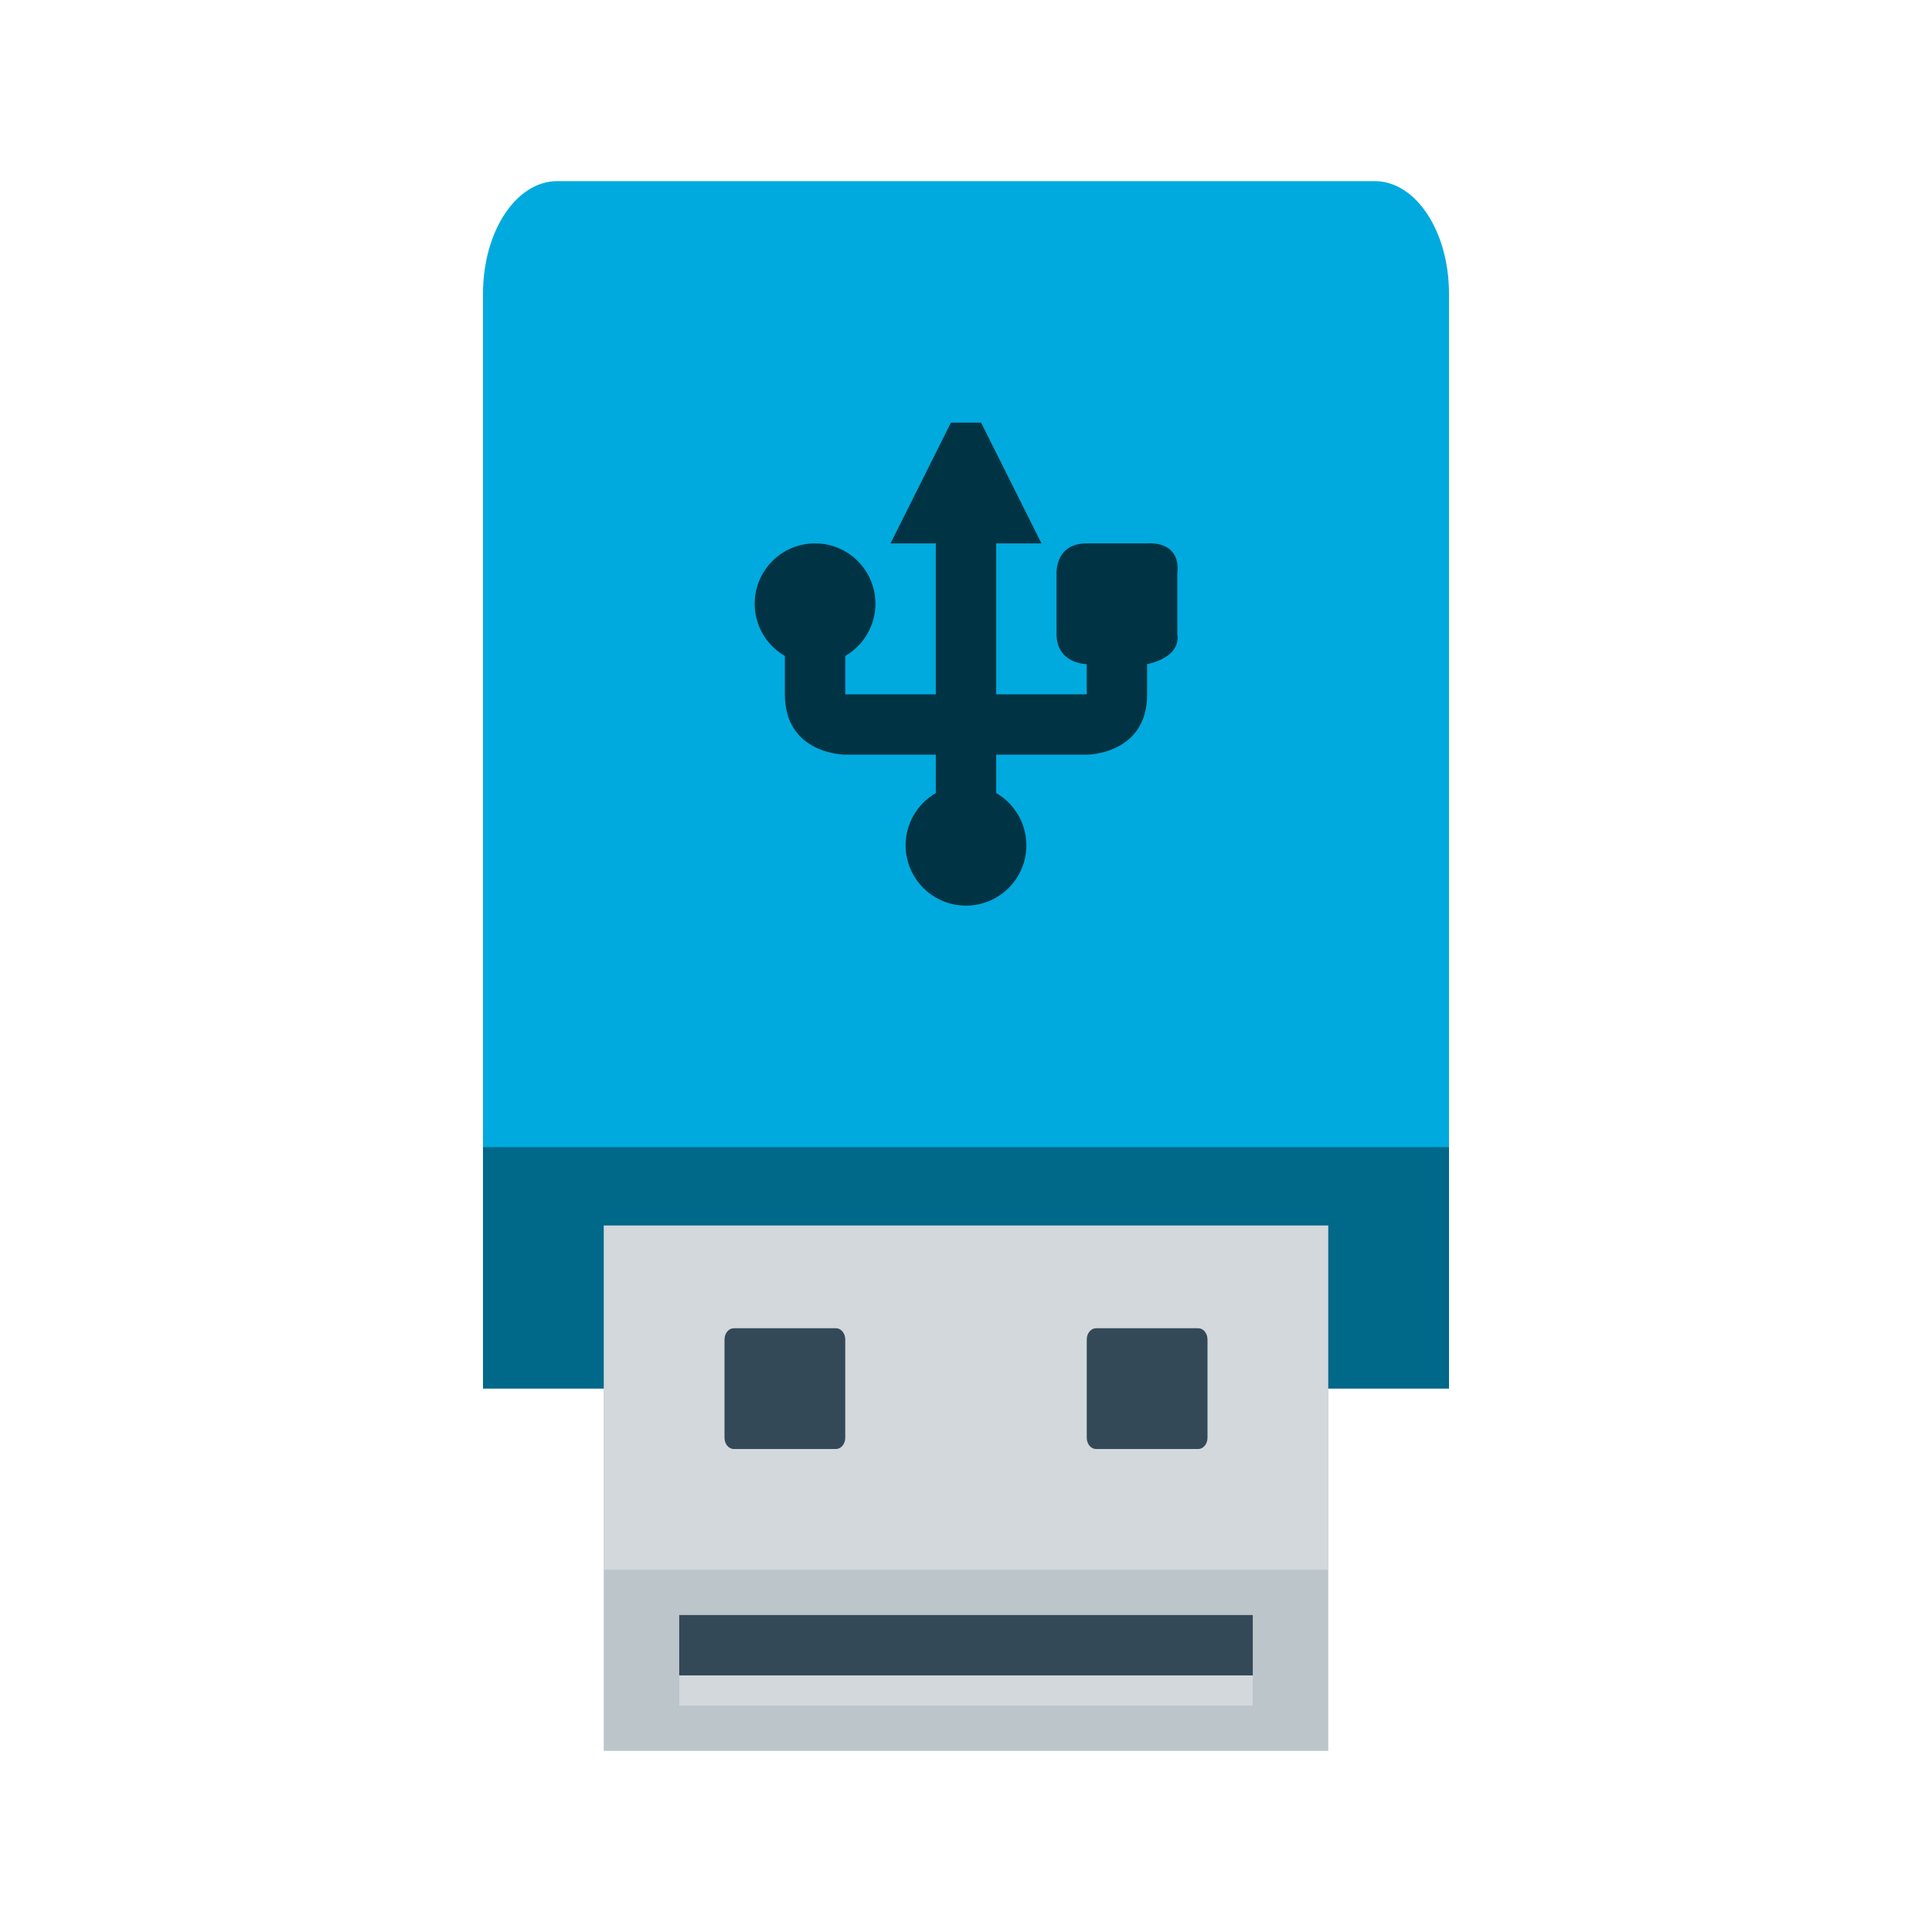
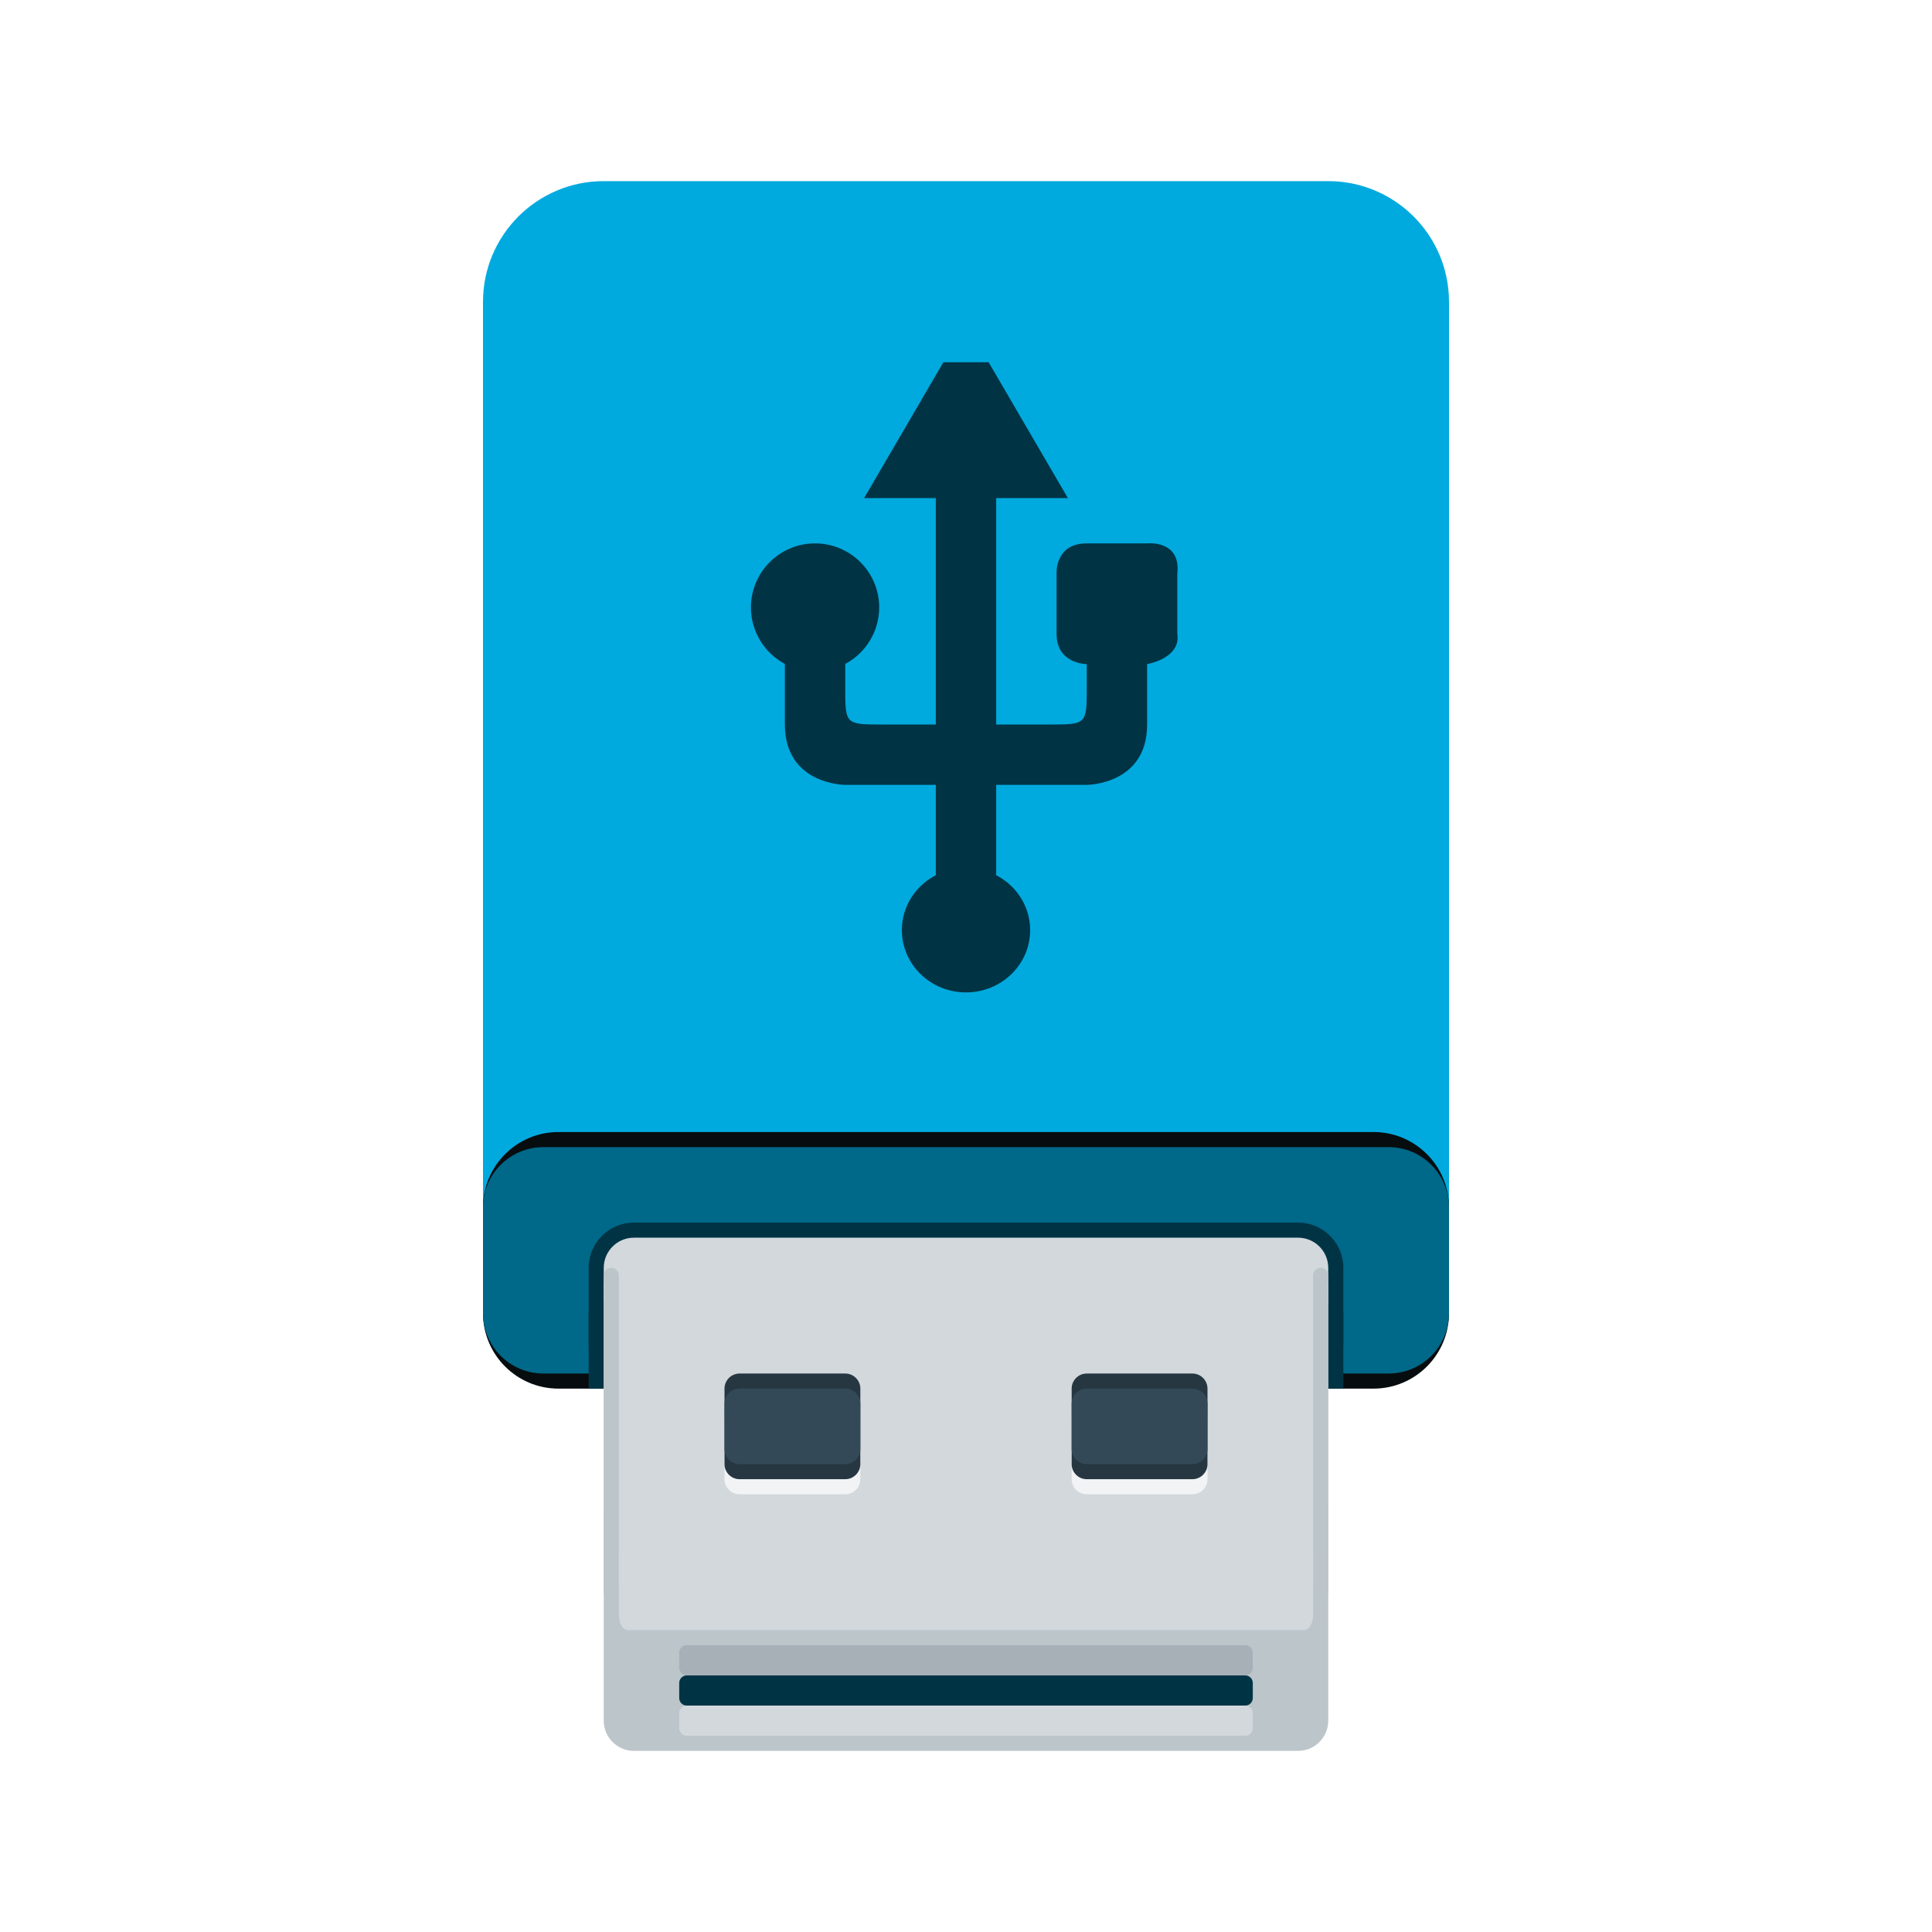
- <svg xmlns="http://www.w3.org/2000/svg" xmlns:xlink="http://www.w3.org/1999/xlink" width="128" height="128" id="svg11300" version="1.0" style="display:inline;enable-background:new" viewBox="0 0 128 128">
-   <defs id="defs3">
-     <linearGradient id="linearGradient901">
-       <stop style="stop-color:#a7b0b7;stop-opacity:1" offset="0" id="stop889" />
-       <stop id="stop891" offset="0.042" style="stop-color:#f1f3f5;stop-opacity:1" />
-       <stop style="stop-color:#d2d8dc;stop-opacity:1" offset="0.083" id="stop893" />
-       <stop id="stop895" offset="0.917" style="stop-color:#d2d8dc;stop-opacity:1" />
-       <stop style="stop-color:#f1f3f5;stop-opacity:1" offset="0.958" id="stop897" />
-       <stop style="stop-color:#a7b0b7;stop-opacity:1" offset="1" id="stop899" />
-     </linearGradient>
-     <linearGradient id="linearGradient974">
-       <stop id="stop962" offset="0" style="stop-color:#babdb6;stop-opacity:1" />
-       <stop style="stop-color:#f6f5f4;stop-opacity:1" offset="0.042" id="stop964" />
-       <stop id="stop966" offset="0.083" style="stop-color:#d5d3cf;stop-opacity:1" />
-       <stop style="stop-color:#deddda;stop-opacity:1" offset="0.917" id="stop968" />
-       <stop id="stop970" offset="0.958" style="stop-color:#f6f5f4;stop-opacity:1" />
-       <stop id="stop972" offset="1" style="stop-color:#babdb6;stop-opacity:1" />
-     </linearGradient>
-     <linearGradient xlink:href="#linearGradient974" id="linearGradient1747" gradientUnits="userSpaceOnUse" gradientTransform="matrix(0.25,0,0,0.25,42,53)" x1="48" y1="44" x2="464" y2="44" />
-     <clipPath clipPathUnits="userSpaceOnUse" id="clipPath1784">
-       <rect style="opacity:1;vector-effect:none;fill:#3584e4;fill-opacity:1;stroke:none;stroke-width:0.854;stroke-linecap:square;stroke-linejoin:round;stroke-miterlimit:4;stroke-dasharray:none;stroke-dashoffset:0;stroke-opacity:1" id="rect1786" width="60" height="28" x="36" y="202" rx="14" ry="14" />
-     </clipPath>
-     <linearGradient id="linearGradient969">
-       <stop style="stop-color:#d2d8dc;stop-opacity:1" offset="0" id="stop957" />
-       <stop id="stop959" offset="0.042" style="stop-color:#f1f3f5;stop-opacity:1" />
-       <stop style="stop-color:#d2d8dc;stop-opacity:1" offset="0.083" id="stop961" />
-       <stop id="stop963" offset="0.917" style="stop-color:#d2d8dc;stop-opacity:1" />
-       <stop style="stop-color:#f1f3f5;stop-opacity:1" offset="0.958" id="stop965" />
-       <stop style="stop-color:#bcc5ca;stop-opacity:1" offset="1" id="stop967" />
-     </linearGradient>
-   </defs>
-   <rect style="display:inline;opacity:1;fill:#bcc5ca;fill-opacity:1;stroke:none;stroke-width:0.154;stroke-linecap:butt;stroke-linejoin:miter;stroke-miterlimit:4;stroke-dasharray:none;stroke-dashoffset:0;stroke-opacity:1;marker:none;marker-start:none;marker-mid:none;marker-end:none;paint-order:normal;enable-background:new" id="rect972" width="48" height="69" x="40" y="47" rx="0" ry="0" />
-   <path id="rect9081-6" d="M 36.923,27 C 34.196,27 32,30.134 32,34.027 V 92 H 96 V 34.027 C 96,30.134 93.804,27 91.077,27 Z" style="display:inline;opacity:1;fill:#006888;fill-opacity:1;stroke:none;stroke-width:0.184;stroke-linecap:butt;stroke-linejoin:miter;stroke-miterlimit:4;stroke-dasharray:none;stroke-dashoffset:0;stroke-opacity:1;marker:none;marker-start:none;marker-mid:none;marker-end:none;paint-order:normal;enable-background:new" />
-   <rect ry="0" rx="0" y="32" x="40" height="72" width="48" id="rect974" style="display:inline;opacity:1;fill:#d2d8dc;fill-opacity:1;stroke:none;stroke-width:0.155;stroke-linecap:butt;stroke-linejoin:miter;stroke-miterlimit:4;stroke-dasharray:none;stroke-dashoffset:0;stroke-opacity:1;marker:none;marker-start:none;marker-mid:none;marker-end:none;paint-order:normal;enable-background:new" />
-   <path style="display:inline;opacity:1;fill:#00aade;fill-opacity:1;stroke:none;stroke-width:0.189;stroke-linecap:butt;stroke-linejoin:miter;stroke-miterlimit:4;stroke-dasharray:none;stroke-dashoffset:0;stroke-opacity:1;marker:none;marker-start:none;marker-mid:none;marker-end:none;paint-order:normal;enable-background:new" d="M 36.923,12 C 34.196,12 32,15.327 32,19.459 V 81 H 96 V 19.459 C 96,15.327 93.804,12 91.077,12 Z" id="rect9081" />
-   <rect y="76" x="32" height="5.191" width="64" id="rect981" style="fill:#006888;fill-rule:evenodd;stroke-width:1.78" />
-   <rect style="display:inline;opacity:1;fill:#344958;fill-opacity:1;stroke:none;stroke-width:0.021;stroke-linecap:butt;stroke-linejoin:miter;stroke-miterlimit:4;stroke-dasharray:none;stroke-dashoffset:0;stroke-opacity:1;marker:none;marker-start:none;marker-mid:none;marker-end:none;paint-order:normal;enable-background:new" id="rect974-36" width="8" height="8" x="48" y="88" rx="0.615" ry="0.744" />
-   <rect ry="0.744" rx="0.615" y="88" x="72" height="8" width="8" id="rect974-36-7" style="display:inline;opacity:1;fill:#344958;fill-opacity:1;stroke:none;stroke-width:0.021;stroke-linecap:butt;stroke-linejoin:miter;stroke-miterlimit:4;stroke-dasharray:none;stroke-dashoffset:0;stroke-opacity:1;marker:none;marker-start:none;marker-mid:none;marker-end:none;paint-order:normal;enable-background:new" />
-   <rect style="display:inline;opacity:1;fill:#d2d8dc;fill-opacity:1;stroke:none;stroke-width:0.033;stroke-linecap:butt;stroke-linejoin:miter;stroke-miterlimit:4;stroke-dasharray:none;stroke-dashoffset:0;stroke-opacity:1;marker:none;marker-start:none;marker-mid:none;marker-end:none;paint-order:normal;enable-background:new" id="rect974-36-5-3" width="38" height="4" x="45" y="109" rx="0" ry="0" />
-   <rect ry="0" rx="0" y="107" x="45" height="4" width="38" id="rect974-36-5" style="display:inline;opacity:1;fill:#344958;fill-opacity:1;stroke:none;stroke-width:0.033;stroke-linecap:butt;stroke-linejoin:miter;stroke-miterlimit:4;stroke-dasharray:none;stroke-dashoffset:0;stroke-opacity:1;marker:none;marker-start:none;marker-mid:none;marker-end:none;paint-order:normal;enable-background:new" />
-   <g style="enable-background:new" id="g4094-2" transform="matrix(2,0,0,2,544,-628)">
-     <rect style="color:#bebebe;display:inline;overflow:visible;visibility:visible;opacity:0.515;fill:none;fill-opacity:1;stroke:none;stroke-width:3;marker:none;enable-background:accumulate" id="rect3910-9" width="16" height="16" x="-248" y="328" />
-     <path style="display:inline;fill:#003445;fill-opacity:1;fill-rule:evenodd;stroke:none;stroke-width:1px;stroke-linecap:butt;stroke-linejoin:miter;stroke-opacity:1;enable-background:new" id="path10932-1" d="m -239.5,328 h -1 l -2,4 h 1.5 v 5 h -3 v -1.271 c 0.618,-0.357 0.999,-1.015 1,-1.729 0,-1.105 -0.895,-2 -2,-2 -1.105,0 -2,0.895 -2,2 5.6e-4,0.714 0.382,1.373 1,1.73 V 337 c 0,2 2,2 2,2 h 3 v 1.271 c -0.618,0.357 -0.999,1.015 -1,1.729 0,1.105 0.895,2 2,2 1.105,0 2,-0.895 2,-2 -5.6e-4,-0.714 -0.382,-1.373 -1,-1.73 V 339 h 3 c 0,0 2,0 2,-2 v -1 c 0,0 1.125,-0.188 1,-1 v -2 c 0.125,-1.125 -1,-1 -1,-1 h -2 c -1.062,0 -1,1 -1,1 v 2 c 0,1 1,1 1,1 v 1 h -3 v -5 h 1.5 z" />
-   </g>
-   <path style="display:inline;opacity:1;fill:#006888;fill-opacity:1;stroke:none;stroke-width:0.03;stroke-linecap:butt;stroke-linejoin:miter;stroke-miterlimit:4;stroke-dasharray:none;stroke-dashoffset:0;stroke-opacity:1;marker:none;marker-start:none;marker-mid:none;marker-end:none;paint-order:normal;enable-background:new" d="m 152.04,70.186 c -0.426,0 -0.769,0.53 -0.769,1.189 v 9.811 h 10 v -9.811 c 0,-0.659 -0.343,-1.189 -0.769,-1.189 z" id="rect9081-6-1" />
-   <rect style="display:inline;opacity:1;fill:#d2d8dc;fill-opacity:1;stroke:#bcc5ca;stroke-width:1.157;stroke-linecap:butt;stroke-linejoin:miter;stroke-miterlimit:4;stroke-dasharray:none;stroke-dashoffset:0;stroke-opacity:1;marker:none;marker-start:none;marker-mid:none;marker-end:none;paint-order:normal;enable-background:new" id="rect974-9" width="6.957" height="10.736" x="152.793" y="72.827" rx="0" ry="0" />
-   <path id="rect9081-4" d="m 152.421,68.74 c -0.388,0 -0.7,0.477 -0.7,1.069 v 8.822 h 9.098 v -8.822 c 0,-0.592 -0.312,-1.069 -0.7,-1.069 z" style="display:inline;opacity:1;fill:#00aade;fill-opacity:1;stroke:#006888;stroke-width:1;stroke-linecap:butt;stroke-linejoin:miter;stroke-miterlimit:4;stroke-dasharray:none;stroke-dashoffset:0;stroke-opacity:1;marker:none;marker-start:none;marker-mid:none;marker-end:none;paint-order:normal;enable-background:new" />
-   <rect style="display:inline;fill:#006888;fill-rule:evenodd;stroke:none;stroke-width:0.309;enable-background:new" id="rect981-7" width="10" height="1" x="151.271" y="78.186" />
-   <rect style="display:inline;opacity:1;fill:#344958;fill-opacity:1;stroke:none;stroke-width:0.006;stroke-linecap:butt;stroke-linejoin:miter;stroke-miterlimit:4;stroke-dasharray:none;stroke-dashoffset:0;stroke-opacity:1;marker:none;marker-start:none;marker-mid:none;marker-end:none;paint-order:normal;enable-background:new" id="rect974-36-5-84" width="6" height="1" x="153.271" y="82.186" rx="0.018" ry="0" />
-   <rect y="70.923" x="153.579" height="4.793" width="4.793" id="rect3910-9-5" style="color:#bebebe;display:inline;overflow:visible;visibility:visible;opacity:0.515;fill:none;fill-opacity:1;stroke:none;stroke-width:0.899;marker:none;enable-background:accumulate" />
-   <rect y="70.206" x="152.88" height="6.391" width="6.391" id="rect3910-0" style="color:#bebebe;display:inline;overflow:visible;visibility:visible;opacity:0.515;fill:none;fill-opacity:1;stroke:none;stroke-width:1.198;marker:none;enable-background:accumulate" />
-   <rect style="display:inline;opacity:1;fill:#bcc5ca;fill-opacity:1;stroke:none;stroke-width:1;stroke-linecap:butt;stroke-linejoin:miter;stroke-miterlimit:4;stroke-dasharray:none;stroke-dashoffset:0;stroke-opacity:1;marker:none;marker-start:none;marker-mid:none;marker-end:none;paint-order:normal;enable-background:new" id="rect972-3" width="16" height="24" x="148" y="27" rx="0" ry="0" />
-   <path id="rect9081-6-6" d="m 146.269,16.5 c -0.98,0 -1.769,1.205 -1.769,2.703 v 22.297 h 23 V 19.203 c 0,-1.497 -0.789,-2.703 -1.769,-2.703 z" style="display:inline;opacity:1;fill:#006888;fill-opacity:1;stroke:#003445;stroke-width:1;stroke-linecap:butt;stroke-linejoin:miter;stroke-miterlimit:4;stroke-dasharray:none;stroke-dashoffset:0;stroke-opacity:1;marker:none;marker-start:none;marker-mid:none;marker-end:none;paint-order:normal;enable-background:new" />
-   <rect ry="0" rx="0" y="23.476" x="148.476" height="24.049" width="15.049" id="rect974-7" style="display:inline;opacity:1;fill:#d2d8dc;fill-opacity:1;stroke:#bcc5ca;stroke-width:0.951;stroke-linecap:butt;stroke-linejoin:miter;stroke-miterlimit:4;stroke-dasharray:none;stroke-dashoffset:0;stroke-opacity:1;marker:none;marker-start:none;marker-mid:none;marker-end:none;paint-order:normal;enable-background:new" />
-   <path style="display:inline;opacity:1;fill:#00aade;fill-opacity:1;stroke:#006888;stroke-width:1.038;stroke-linecap:butt;stroke-linejoin:miter;stroke-miterlimit:4;stroke-dasharray:none;stroke-dashoffset:0;stroke-opacity:1;marker:none;marker-start:none;marker-mid:none;marker-end:none;paint-order:normal;enable-background:new" d="m 146.285,11.519 c -0.979,0 -1.766,1.3 -1.766,2.915 v 24.047 h 22.962 V 14.434 c 0,-1.615 -0.788,-2.915 -1.766,-2.915 z" id="rect9081-5" />
-   <rect y="36" x="144" height="3" width="24" id="rect981-35" style="display:inline;fill:#006888;fill-rule:evenodd;stroke:none;stroke-width:0.829;enable-background:new" />
-   <rect ry="0.279" rx="0.231" y="41.9" x="159" height="3" width="3" id="rect974-36-7-6" style="display:inline;opacity:1;fill:#344958;fill-opacity:1;stroke:none;stroke-width:0.008;stroke-linecap:butt;stroke-linejoin:miter;stroke-miterlimit:4;stroke-dasharray:none;stroke-dashoffset:0;stroke-opacity:1;marker:none;marker-start:none;marker-mid:none;marker-end:none;paint-order:normal;enable-background:new" />
-   <rect ry="0" rx="0.035" y="48" x="150" height="1" width="12" id="rect974-36-5-2" style="display:inline;opacity:1;fill:#070c0f;fill-opacity:1;stroke:none;stroke-width:0.009;stroke-linecap:butt;stroke-linejoin:miter;stroke-miterlimit:4;stroke-dasharray:none;stroke-dashoffset:0;stroke-opacity:1;marker:none;marker-start:none;marker-mid:none;marker-end:none;paint-order:normal;enable-background:new" />
-   <rect style="display:inline;opacity:1;fill:#d2d8dc;fill-opacity:1;stroke:none;stroke-width:0.009;stroke-linecap:butt;stroke-linejoin:miter;stroke-miterlimit:4;stroke-dasharray:none;stroke-dashoffset:0;stroke-opacity:1;marker:none;marker-start:none;marker-mid:none;marker-end:none;paint-order:normal;enable-background:new" id="rect974-36-5-3-9" width="12" height="1" x="150" y="49" rx="0" ry="0" />
-   <g style="display:inline;enable-background:new" id="g4094-2-1" transform="matrix(0.75,0,0,0.75,335.75,-228.2036)">
-     <rect style="color:#bebebe;display:inline;overflow:visible;visibility:visible;opacity:0.515;fill:none;fill-opacity:1;stroke:none;stroke-width:3;marker:none;enable-background:accumulate" id="rect3910-9-2" width="16" height="16" x="-248" y="328" />
-     <g style="enable-background:new" id="g4094" transform="matrix(1.333333,0,0,1.333333,80.33333,-111.7285)">
-       <rect style="color:#bebebe;display:inline;overflow:visible;visibility:visible;opacity:0.515;fill:none;fill-opacity:1;stroke:none;stroke-width:3;marker:none;enable-background:accumulate" id="rect3910" width="16" height="16" x="-248" y="328" />
-       <path style="display:inline;fill:#003445;fill-opacity:1;fill-rule:evenodd;stroke:none;stroke-width:1px;stroke-linecap:butt;stroke-linejoin:miter;stroke-opacity:1;enable-background:new" id="path10932" d="m -239.5,328 h -1 l -2,4 h 1.5 v 5 h -3 v -1.271 c 0.618,-0.357 0.999,-1.015 1,-1.729 0,-1.105 -0.895,-2 -2,-2 -1.105,0 -2,0.895 -2,2 5.6e-4,0.714 0.382,1.373 1,1.73 V 337 c 0,2 2,2 2,2 h 3 v 1.271 c -0.618,0.357 -0.999,1.015 -1,1.729 0,1.105 0.895,2 2,2 1.105,0 2,-0.895 2,-2 -5.6e-4,-0.714 -0.382,-1.373 -1,-1.73 V 339 h 3 c 0,0 2,0 2,-2 v -1 c 0,0 1.125,-0.188 1,-1 v -2 c 0.125,-1.125 -1,-1 -1,-1 h -2 c -1.062,0 -1,1 -1,1 v 2 c 0,1 1,1 1,1 v 1 h -3 v -5 h 1.5 z" />
-     </g>
-   </g>
-   <rect style="display:inline;opacity:1;fill:#344958;fill-opacity:1;stroke:none;stroke-width:0.008;stroke-linecap:butt;stroke-linejoin:miter;stroke-miterlimit:4;stroke-dasharray:none;stroke-dashoffset:0;stroke-opacity:1;marker:none;marker-start:none;marker-mid:none;marker-end:none;paint-order:normal;enable-background:new" id="rect974-36-7-3" width="3" height="3" x="150" y="41.9" rx="0.231" ry="0.279" />
-   <rect style="display:inline;fill:#003445;fill-rule:evenodd;stroke:none;stroke-width:0.239;enable-background:new" id="rect981-3" width="1" height="6" x="144" y="36" />
-   <rect y="36" x="167" height="6" width="1" id="rect981-3-6" style="display:inline;fill:#003445;fill-rule:evenodd;stroke:none;stroke-width:0.239;enable-background:new" />
+ <svg xmlns="http://www.w3.org/2000/svg" width="128" height="128" id="svg11300" version="1.0" style="display:inline;enable-background:new" viewBox="0 0 128 128">
+   <defs id="defs3" />
+   <rect style="fill:#00aade;fill-rule:evenodd;stroke:none;stroke-width:1;stroke-linecap:round;stroke-linejoin:round;stop-color:#000000" id="rect22977" width="64" height="76" x="32" y="12" rx="8" ry="8" />
+   <rect y="75" x="32" height="17" width="64" id="rect43538" style="fill:#070c0f;fill-rule:evenodd;stroke-width:1;stroke-dasharray:none" rx="5" ry="5" />
+   <path id="path2006" style="fill:#003445;stroke-width:1;paint-order:markers fill stroke;stop-color:#000000" d="M 62.5 24 L 57.25 33 L 62 33 L 62 48 L 58.5 48 C 55.986 48 56 48 56 45.5 L 56 43.988 A 4.25 4.25 0 0 0 58.25 40.25 A 4.25 4.25 0 0 0 54 36 A 4.25 4.25 0 0 0 49.75 40.25 A 4.25 4.25 0 0 0 52 43.988 L 52 48 C 52 52 56 52 56 52 L 62 52 L 62 60.002 L 66 59.998 L 66 52 L 72 52 C 72 52 76 52 76 48 L 76 44 C 76 44 78.25 43.625 78 42 L 78 38 C 78.25 35.75 76 36 76 36 L 72 36 C 69.875 36 70 38 70 38 L 70 42 C 70 44 72 44 72 44 L 72 45.5 C 72 48 72 48 69.5 48 L 66 48 L 66 33 L 70.75 33 L 65.5 24 L 62.5 24 z " />
+   <rect style="fill:#006888;fill-opacity:1;fill-rule:evenodd;stroke:none;stroke-width:1;stroke-linecap:round;stroke-linejoin:round;stop-color:#000000" id="rect24372" width="64" height="15" x="32" y="76" rx="4" ry="4" />
+   <rect y="87" x="39" height="5" width="50" id="rect42192" style="display:inline;opacity:1;fill:#003445;fill-opacity:1;stroke:none;stroke-width:1;stroke-linecap:butt;stroke-linejoin:miter;stroke-miterlimit:4;stroke-dasharray:none;stroke-dashoffset:0;stroke-opacity:1;marker:none;marker-start:none;marker-mid:none;marker-end:none;paint-order:normal;enable-background:new" />
+   <rect style="display:inline;opacity:1;fill:#bcc5ca;fill-opacity:1;stroke:none;stroke-width:1;stroke-linecap:butt;stroke-linejoin:miter;stroke-miterlimit:4;stroke-dasharray:none;stroke-dashoffset:0;stroke-opacity:1;marker:none;marker-start:none;marker-mid:none;marker-end:none;paint-order:normal;enable-background:new" id="rect972" width="48" height="18" x="40" y="98" rx="2" ry="2" />
+   <rect ry="3" rx="3" y="81" x="39" height="11" width="50" id="rect42118" style="display:inline;opacity:1;fill:#003445;fill-opacity:1;stroke:none;stroke-width:1;stroke-linecap:butt;stroke-linejoin:miter;stroke-miterlimit:4;stroke-dasharray:none;stroke-dashoffset:0;stroke-opacity:1;marker:none;marker-start:none;marker-mid:none;marker-end:none;paint-order:normal;enable-background:new" />
+   <rect ry="0" rx="0" y="85" x="40" height="20" width="48" id="rect974" style="display:inline;opacity:1;fill:#d2d8dc;fill-opacity:1;stroke:none;stroke-width:1;stroke-linecap:butt;stroke-linejoin:miter;stroke-miterlimit:4;stroke-dasharray:none;stroke-dashoffset:0;stroke-opacity:1;marker:none;marker-start:none;marker-mid:none;marker-end:none;paint-order:normal;enable-background:new" />
+   <rect style="display:inline;opacity:1;fill:#d2d8dc;fill-opacity:1;stroke:none;stroke-width:1;stroke-linecap:butt;stroke-linejoin:miter;stroke-miterlimit:4;stroke-dasharray:none;stroke-dashoffset:0;stroke-opacity:1;marker:none;marker-start:none;marker-mid:none;marker-end:none;paint-order:normal;enable-background:new" id="rect974-36-5-3" width="38" height="2" x="45" y="113" rx="0.5" ry="0.5" />
+   <rect style="display:inline;opacity:1;fill:#003445;fill-opacity:1;stroke:none;stroke-width:1;stroke-linecap:butt;stroke-linejoin:miter;stroke-miterlimit:4;stroke-dasharray:none;stroke-dashoffset:0;stroke-opacity:1;marker:none;marker-start:none;marker-mid:none;marker-end:none;paint-order:normal;enable-background:new" id="rect40663" width="38" height="2" x="45" y="111" rx="0.5" ry="0.5" />
+   <ellipse style="fill:#003445;fill-opacity:1;stroke:none;stroke-width:1;paint-order:markers fill stroke;stop-color:#000000" id="path36092" cx="64" cy="61.625" rx="4.25" ry="4.125" />
+   <rect style="display:inline;opacity:1;fill:#f1f3f5;fill-opacity:1;stroke:none;stroke-width:1;stroke-linecap:butt;stroke-linejoin:miter;stroke-miterlimit:4;stroke-dasharray:none;stroke-dashoffset:0;stroke-opacity:1;marker:none;marker-start:none;marker-mid:none;marker-end:none;paint-order:normal;enable-background:new" id="rect41496" width="9" height="6" x="48" y="93" rx="1" ry="1" />
+   <rect style="display:inline;opacity:1;fill:#263742;fill-opacity:1;stroke:none;stroke-width:1;stroke-linecap:butt;stroke-linejoin:miter;stroke-miterlimit:4;stroke-dasharray:none;stroke-dashoffset:0;stroke-opacity:1;marker:none;marker-start:none;marker-mid:none;marker-end:none;paint-order:normal;enable-background:new" id="rect41539" width="9" height="7" x="48" y="91" rx="1" ry="1" />
+   <rect style="display:inline;opacity:1;fill:#344958;fill-opacity:1;stroke:none;stroke-width:1;stroke-linecap:butt;stroke-linejoin:miter;stroke-miterlimit:4;stroke-dasharray:none;stroke-dashoffset:0;stroke-opacity:1;marker:none;marker-start:none;marker-mid:none;marker-end:none;paint-order:normal;enable-background:new" id="rect974-36" width="9" height="5" x="48" y="92" rx="1" ry="1" />
+   <rect style="display:inline;opacity:1;fill:#f1f3f5;fill-opacity:1;stroke:none;stroke-width:1;stroke-linecap:butt;stroke-linejoin:miter;stroke-miterlimit:4;stroke-dasharray:none;stroke-dashoffset:0;stroke-opacity:1;marker:none;marker-start:none;marker-mid:none;marker-end:none;paint-order:normal;enable-background:new" id="rect41639" width="9" height="6" x="71" y="93" rx="1" ry="1" />
+   <rect style="display:inline;opacity:1;fill:#263742;fill-opacity:1;stroke:none;stroke-width:1;stroke-linecap:butt;stroke-linejoin:miter;stroke-miterlimit:4;stroke-dasharray:none;stroke-dashoffset:0;stroke-opacity:1;marker:none;marker-start:none;marker-mid:none;marker-end:none;paint-order:normal;enable-background:new" id="rect41641" width="9" height="7" x="71" y="91" rx="1" ry="1" />
+   <rect style="display:inline;opacity:1;fill:#344958;fill-opacity:1;stroke:none;stroke-width:1;stroke-linecap:butt;stroke-linejoin:miter;stroke-miterlimit:4;stroke-dasharray:none;stroke-dashoffset:0;stroke-opacity:1;marker:none;marker-start:none;marker-mid:none;marker-end:none;paint-order:normal;enable-background:new" id="rect41643" width="9" height="5" x="71" y="92" rx="1" ry="1" />
+   <rect ry="2" rx="2" y="82" x="40" height="6" width="48" id="rect42047" style="display:inline;opacity:1;fill:#d2d8dc;fill-opacity:1;stroke:none;stroke-width:1;stroke-linecap:butt;stroke-linejoin:miter;stroke-miterlimit:4;stroke-dasharray:none;stroke-dashoffset:0;stroke-opacity:1;marker:none;marker-start:none;marker-mid:none;marker-end:none;paint-order:normal;enable-background:new" />
+   <rect style="display:inline;opacity:1;fill:#a7b0b7;fill-opacity:1;stroke:none;stroke-width:1;stroke-linecap:butt;stroke-linejoin:miter;stroke-miterlimit:4;stroke-dasharray:none;stroke-dashoffset:0;stroke-opacity:1;marker:none;marker-start:none;marker-mid:none;marker-end:none;paint-order:normal;enable-background:new" id="rect42569" width="38" height="2" x="45" y="109" rx="0.5" ry="0.5" />
+   <rect ry="0.5" rx="0.5" y="84" x="40" height="22" width="1" id="rect2509" style="display:inline;opacity:1;fill:#bcc5ca;fill-opacity:1;stroke:none;stroke-width:1;stroke-linecap:butt;stroke-linejoin:miter;stroke-miterlimit:4;stroke-dasharray:none;stroke-dashoffset:0;stroke-opacity:1;marker:none;marker-start:none;marker-mid:none;marker-end:none;paint-order:normal;enable-background:new" />
+   <rect ry="0.5" rx="0.5" y="84" x="87" height="22" width="1" id="rect2648" style="display:inline;opacity:1;fill:#bcc5ca;fill-opacity:1;stroke:none;stroke-width:1;stroke-linecap:butt;stroke-linejoin:miter;stroke-miterlimit:4;stroke-dasharray:none;stroke-dashoffset:0;stroke-opacity:1;marker:none;marker-start:none;marker-mid:none;marker-end:none;paint-order:normal;enable-background:new" />
+   <rect style="display:inline;opacity:1;fill:#d2d8dc;fill-opacity:1;stroke:none;stroke-width:1;stroke-linecap:butt;stroke-linejoin:miter;stroke-miterlimit:4;stroke-dasharray:none;stroke-dashoffset:0;stroke-opacity:1;marker:none;marker-start:none;marker-mid:none;marker-end:none;paint-order:normal;enable-background:new" id="rect310" width="46" height="6" x="41" y="102" rx="0.605" ry="1" />
</svg>
